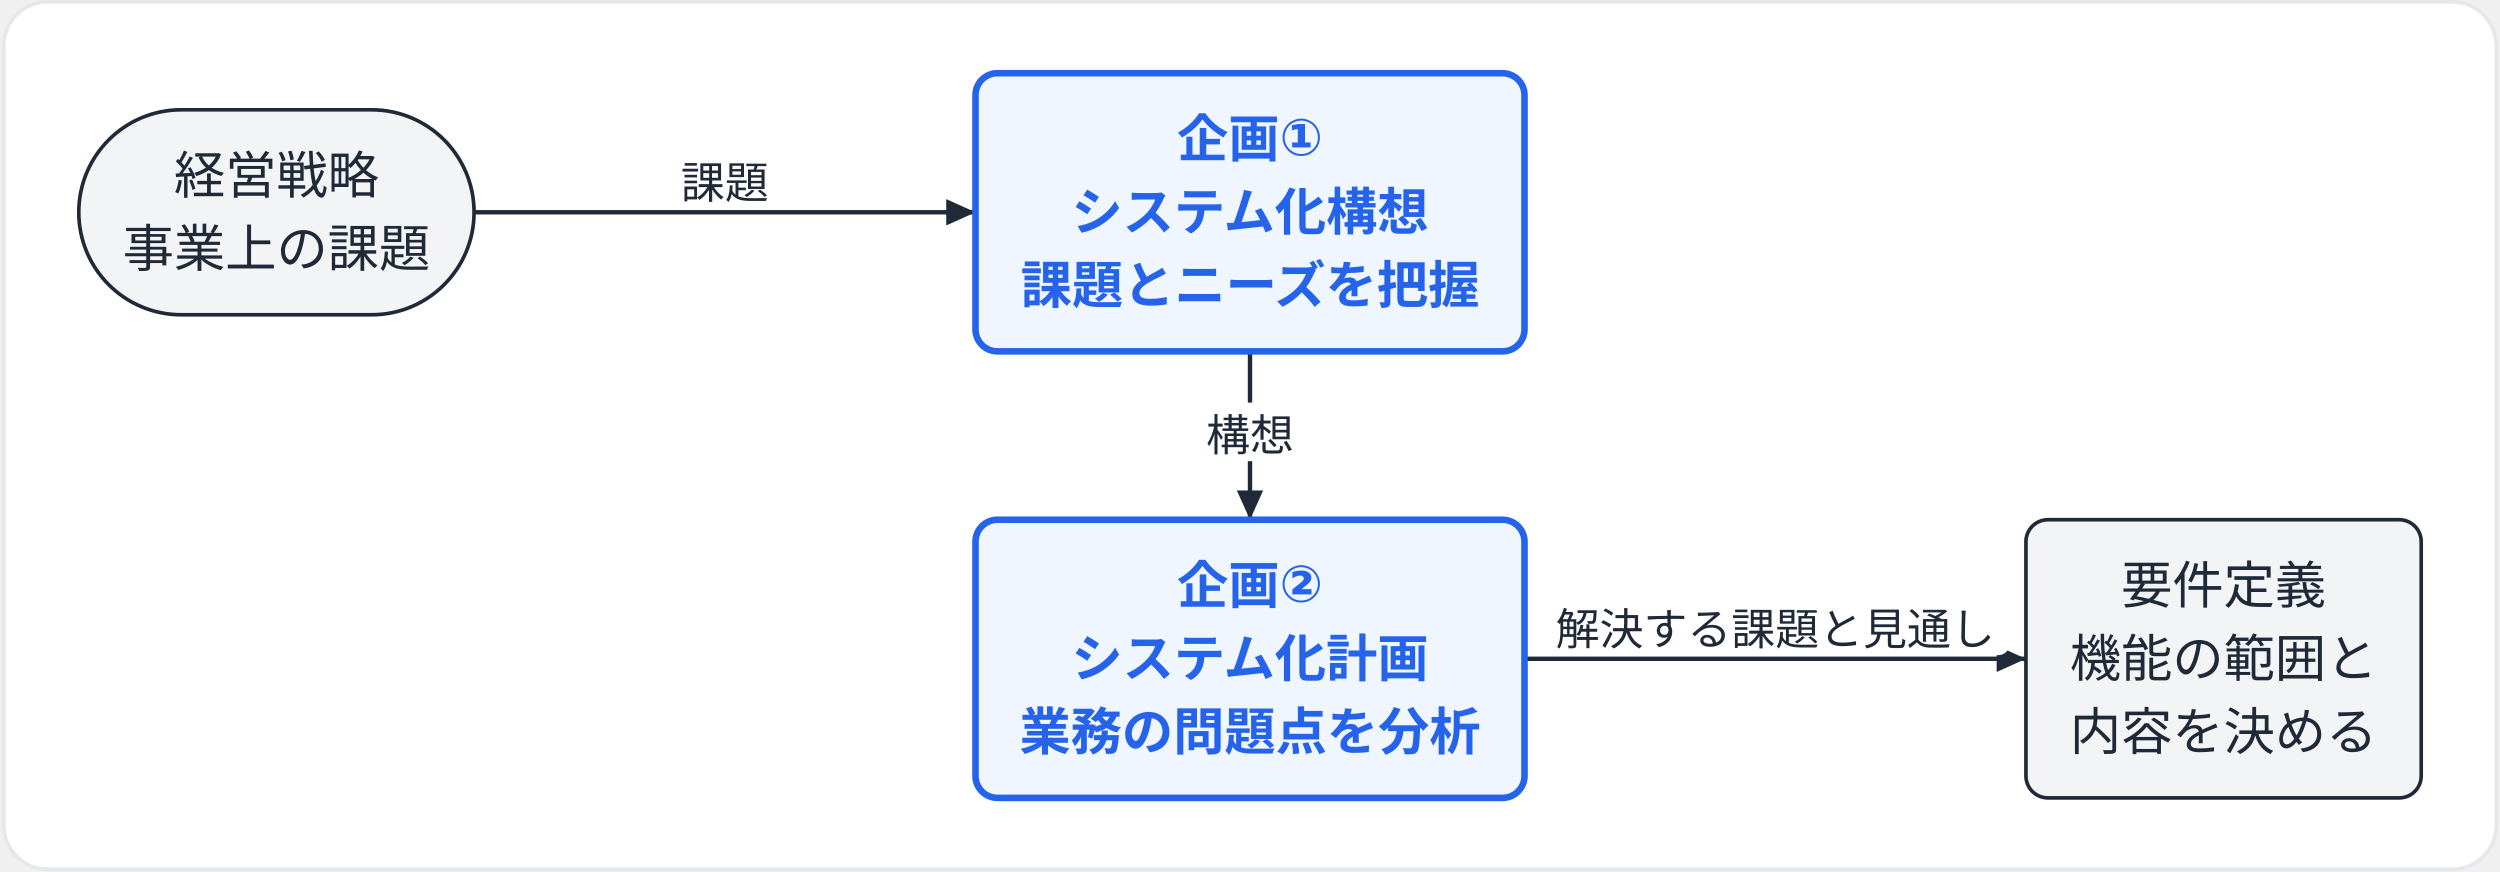
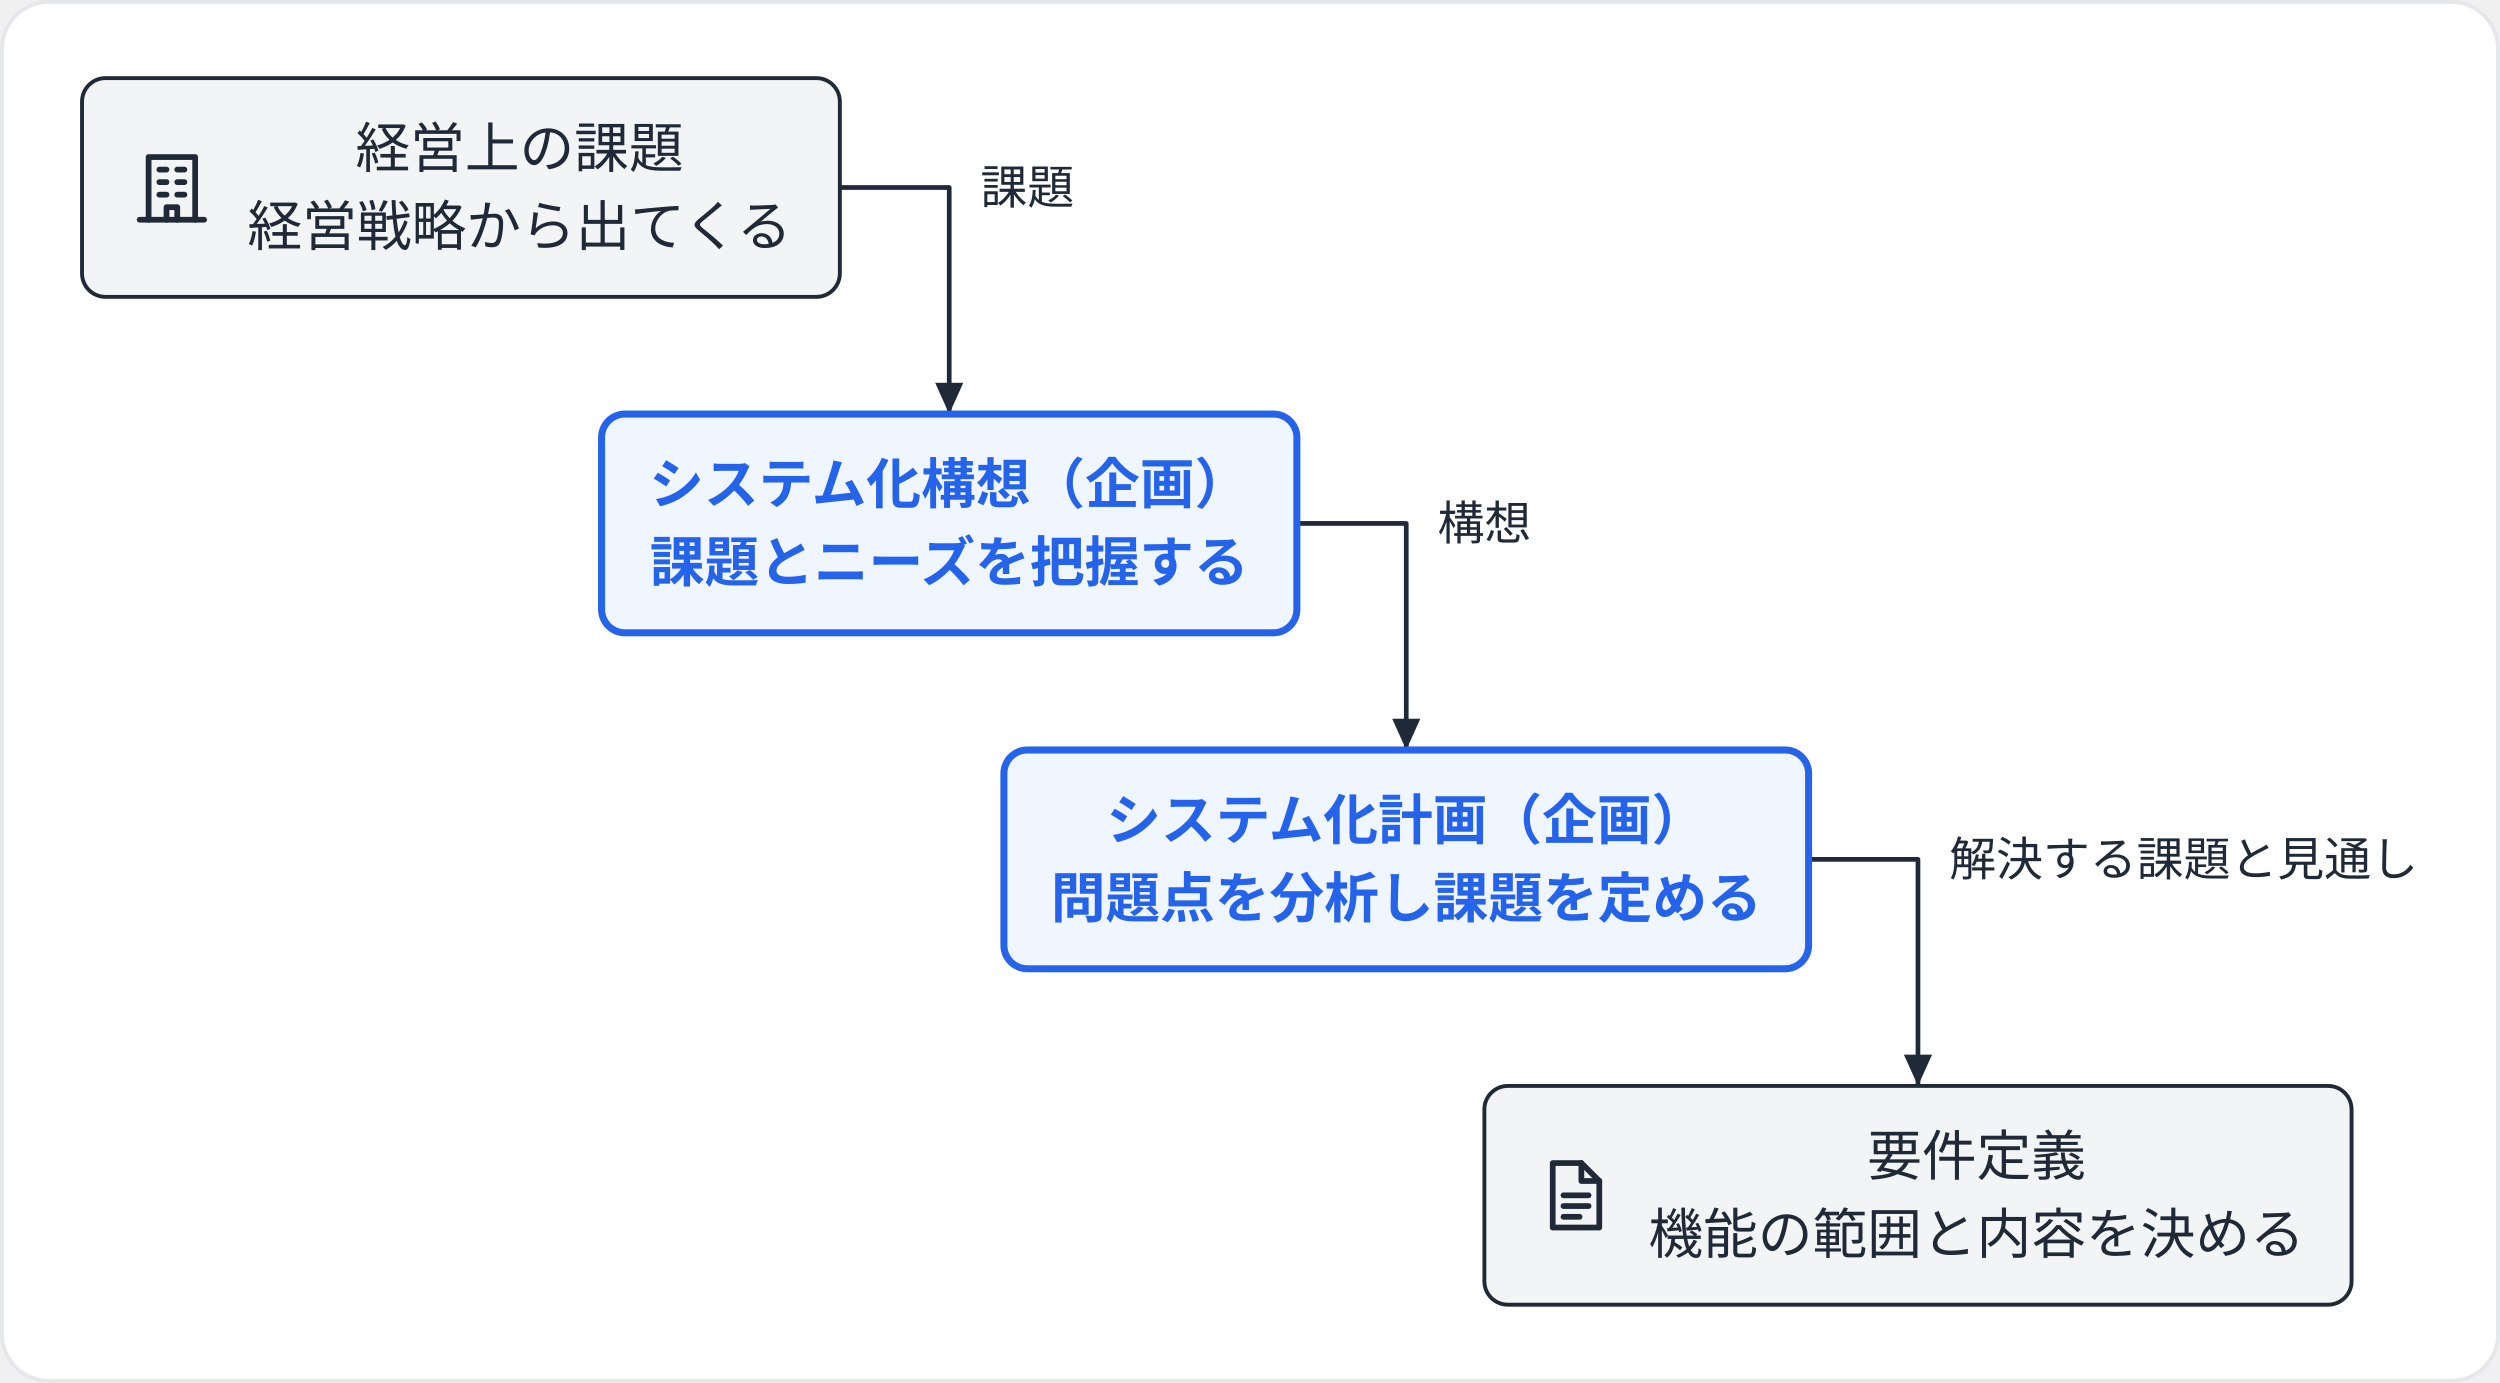
- <svg xmlns="http://www.w3.org/2000/svg" width="640" height="223" viewBox="0 0 682 238">
-   <rect x="0.5" y="0.5" width="681" height="237" rx="12" fill="#ffffff" stroke="#e5e7eb" stroke-width="1" />
-   <g transform="translate(20 20)">
-     <polyline points="109,38 246,38" fill="none" stroke="#1f2937" stroke-width="1.2" stroke-linejoin="round" />
-     <polygon points="246,38 238,41.6 238,34.4" fill="#1f2937" />
-     <polyline points="321,76 321,122" fill="none" stroke="#1f2937" stroke-width="1.2" stroke-linejoin="round" />
-     <polygon points="321,122 317.4,114 324.6,114" fill="#1f2937" />
-     <polyline points="396,160 533,160" fill="none" stroke="#1f2937" stroke-width="1.2" stroke-linejoin="round" />
-     <polygon points="533,160 525,163.6 525,156.4" fill="#1f2937" />
-     <rect x="1" y="10" width="108" height="56" rx="28" fill="#f3f4f6" stroke="#1f2937" stroke-width="1" />
-     <text x="55" y="32.9" font-family="Hiragino Sans, Hiragino Kaku Gothic ProN, Noto Sans JP, Yu Gothic, Meiryo, sans-serif" font-size="14" fill="#1f2937" text-anchor="middle">経営戦略</text>
-     <text x="55" y="52.9" font-family="Hiragino Sans, Hiragino Kaku Gothic ProN, Noto Sans JP, Yu Gothic, Meiryo, sans-serif" font-size="14" fill="#1f2937" text-anchor="middle">事業上の課題</text>
-     <rect x="246" y="0" width="150" height="76" rx="6" fill="#eff6ff" stroke="#2563eb" stroke-width="1.8" />
-     <text x="321" y="22.9" font-family="Hiragino Sans, Hiragino Kaku Gothic ProN, Noto Sans JP, Yu Gothic, Meiryo, sans-serif" font-size="14" fill="#2563eb" text-anchor="middle" font-weight="600">企画①</text>
-     <text x="321" y="42.9" font-family="Hiragino Sans, Hiragino Kaku Gothic ProN, Noto Sans JP, Yu Gothic, Meiryo, sans-serif" font-size="14" fill="#2563eb" text-anchor="middle" font-weight="600">システム化構想</text>
-     <text x="321" y="62.9" font-family="Hiragino Sans, Hiragino Kaku Gothic ProN, Noto Sans JP, Yu Gothic, Meiryo, sans-serif" font-size="14" fill="#2563eb" text-anchor="middle" font-weight="600">課題とニーズを把握</text>
-     <rect x="246" y="122" width="150" height="76" rx="6" fill="#eff6ff" stroke="#2563eb" stroke-width="1.8" />
-     <text x="321" y="144.9" font-family="Hiragino Sans, Hiragino Kaku Gothic ProN, Noto Sans JP, Yu Gothic, Meiryo, sans-serif" font-size="14" fill="#2563eb" text-anchor="middle" font-weight="600">企画②</text>
-     <text x="321" y="164.9" font-family="Hiragino Sans, Hiragino Kaku Gothic ProN, Noto Sans JP, Yu Gothic, Meiryo, sans-serif" font-size="14" fill="#2563eb" text-anchor="middle" font-weight="600">システム化計画</text>
-     <text x="321" y="184.9" font-family="Hiragino Sans, Hiragino Kaku Gothic ProN, Noto Sans JP, Yu Gothic, Meiryo, sans-serif" font-size="14" fill="#2563eb" text-anchor="middle" font-weight="600">業務の問題点を分析</text>
-     <rect x="533" y="122" width="108" height="76" rx="6" fill="#f3f4f6" stroke="#1f2937" stroke-width="1" />
-     <text x="587" y="144.9" font-family="Hiragino Sans, Hiragino Kaku Gothic ProN, Noto Sans JP, Yu Gothic, Meiryo, sans-serif" font-size="14" fill="#1f2937" text-anchor="middle">要件定義</text>
-     <text x="587" y="164.9" font-family="Hiragino Sans, Hiragino Kaku Gothic ProN, Noto Sans JP, Yu Gothic, Meiryo, sans-serif" font-size="14" fill="#1f2937" text-anchor="middle">機能の範囲と</text>
-     <text x="587" y="184.9" font-family="Hiragino Sans, Hiragino Kaku Gothic ProN, Noto Sans JP, Yu Gothic, Meiryo, sans-serif" font-size="14" fill="#1f2937" text-anchor="middle">内容を決める</text>
-     <rect x="161.5" y="21" width="32" height="16" rx="3" fill="#ffffff" />
-     <text x="177.5" y="34.2" font-family="Hiragino Sans, Hiragino Kaku Gothic ProN, Noto Sans JP, Yu Gothic, Meiryo, sans-serif" font-size="12" fill="#1f2937" text-anchor="middle">課題</text>
-     <rect x="305" y="90" width="32" height="16" rx="3" fill="#ffffff" />
-     <text x="321" y="103.2" font-family="Hiragino Sans, Hiragino Kaku Gothic ProN, Noto Sans JP, Yu Gothic, Meiryo, sans-serif" font-size="12" fill="#1f2937" text-anchor="middle">構想</text>
-     <rect x="400.5" y="143" width="128" height="16" rx="3" fill="#ffffff" />
-     <text x="464.5" y="156.2" font-family="Hiragino Sans, Hiragino Kaku Gothic ProN, Noto Sans JP, Yu Gothic, Meiryo, sans-serif" font-size="12" fill="#1f2937" text-anchor="middle">解決する課題と見通し</text>
+ <svg xmlns="http://www.w3.org/2000/svg" width="640" height="354" viewBox="0 0 640 354">
+   <rect x="0.5" y="0.5" width="639" height="353" rx="12" fill="#ffffff" stroke="#e5e7eb" stroke-width="1" />
+   <g transform="translate(21 20)">
+     <polyline points="194,28 222,28 222,86" fill="none" stroke="#1f2937" stroke-width="1.2" stroke-linejoin="round" />
+     <polygon points="222,86 218.4,78 225.6,78" fill="#1f2937" />
+     <polyline points="311,114 339,114 339,172" fill="none" stroke="#1f2937" stroke-width="1.2" stroke-linejoin="round" />
+     <polygon points="339,172 335.4,164 342.6,164" fill="#1f2937" />
+     <polyline points="442,200 470,200 470,258" fill="none" stroke="#1f2937" stroke-width="1.2" stroke-linejoin="round" />
+     <polygon points="470,258 466.4,250 473.6,250" fill="#1f2937" />
+     <rect x="0" y="0" width="194" height="56" rx="6" fill="#f3f4f6" stroke="#1f2937" stroke-width="1" />
+     <g transform="translate(12 17) scale(0.9167)" fill="none" stroke="#1f2937" stroke-width="1.6" stroke-linecap="round" stroke-linejoin="round">
+       <path d="M5.5 21 V3.5 H18.5 V21" />
+       <path d="M3 21 H21" />
+       <path d="M8.5 7 H10.5 M13.5 7 H15.5 M8.5 10.5 H10.5 M13.5 10.5 H15.5 M8.5 14 H10.5 M13.5 14 H15.5" />
+       <path d="M10.5 21 V17.5 H13.5 V21" />
+     </g>
+     <text x="112" y="22.9" font-family="Hiragino Sans, Hiragino Kaku Gothic ProN, Noto Sans JP, Yu Gothic, Meiryo, sans-serif" font-size="14" fill="#1f2937" text-anchor="middle">経営上の課題</text>
+     <text x="112" y="42.9" font-family="Hiragino Sans, Hiragino Kaku Gothic ProN, Noto Sans JP, Yu Gothic, Meiryo, sans-serif" font-size="14" fill="#1f2937" text-anchor="middle">経営戦略から出てくる</text>
+     <rect x="133" y="86" width="178" height="56" rx="6" fill="#eff6ff" stroke="#2563eb" stroke-width="1.8" />
+     <text x="222" y="108.9" font-family="Hiragino Sans, Hiragino Kaku Gothic ProN, Noto Sans JP, Yu Gothic, Meiryo, sans-serif" font-size="14" fill="#2563eb" text-anchor="middle" font-weight="600">システム化構想（企画）</text>
+     <text x="222" y="128.9" font-family="Hiragino Sans, Hiragino Kaku Gothic ProN, Noto Sans JP, Yu Gothic, Meiryo, sans-serif" font-size="14" fill="#2563eb" text-anchor="middle" font-weight="600">課題とニーズを把握する</text>
+     <rect x="236" y="172" width="206" height="56" rx="6" fill="#eff6ff" stroke="#2563eb" stroke-width="1.8" />
+     <text x="339" y="194.9" font-family="Hiragino Sans, Hiragino Kaku Gothic ProN, Noto Sans JP, Yu Gothic, Meiryo, sans-serif" font-size="14" fill="#2563eb" text-anchor="middle" font-weight="600">システム化計画（企画）</text>
+     <text x="339" y="214.9" font-family="Hiragino Sans, Hiragino Kaku Gothic ProN, Noto Sans JP, Yu Gothic, Meiryo, sans-serif" font-size="14" fill="#2563eb" text-anchor="middle" font-weight="600">問題点を分析し課題を定める</text>
+     <rect x="359" y="258" width="222" height="56" rx="6" fill="#f3f4f6" stroke="#1f2937" stroke-width="1" />
+     <g transform="translate(371 275) scale(0.9167)" fill="none" stroke="#1f2937" stroke-width="1.6" stroke-linecap="round" stroke-linejoin="round">
+       <path d="M6 3 H14 L19 8 V21 H6 Z" />
+       <path d="M14 3 V8 H19" />
+       <path d="M9 12 H16 M9 15 H16 M9 18 H13.5" />
+     </g>
+     <text x="485" y="280.9" font-family="Hiragino Sans, Hiragino Kaku Gothic ProN, Noto Sans JP, Yu Gothic, Meiryo, sans-serif" font-size="14" fill="#1f2937" text-anchor="middle">要件定義</text>
+     <text x="485" y="300.9" font-family="Hiragino Sans, Hiragino Kaku Gothic ProN, Noto Sans JP, Yu Gothic, Meiryo, sans-serif" font-size="14" fill="#1f2937" text-anchor="middle">機能の範囲と内容を決める</text>
+     <text x="230" y="32.2" font-family="Hiragino Sans, Hiragino Kaku Gothic ProN, Noto Sans JP, Yu Gothic, Meiryo, sans-serif" font-size="12" fill="#1f2937" text-anchor="start">課題</text>
+     <text x="347" y="118.2" font-family="Hiragino Sans, Hiragino Kaku Gothic ProN, Noto Sans JP, Yu Gothic, Meiryo, sans-serif" font-size="12" fill="#1f2937" text-anchor="start">構想</text>
+     <text x="478" y="204.2" font-family="Hiragino Sans, Hiragino Kaku Gothic ProN, Noto Sans JP, Yu Gothic, Meiryo, sans-serif" font-size="12" fill="#1f2937" text-anchor="start">解決する課題と見通し</text>
  </g>
</svg>
